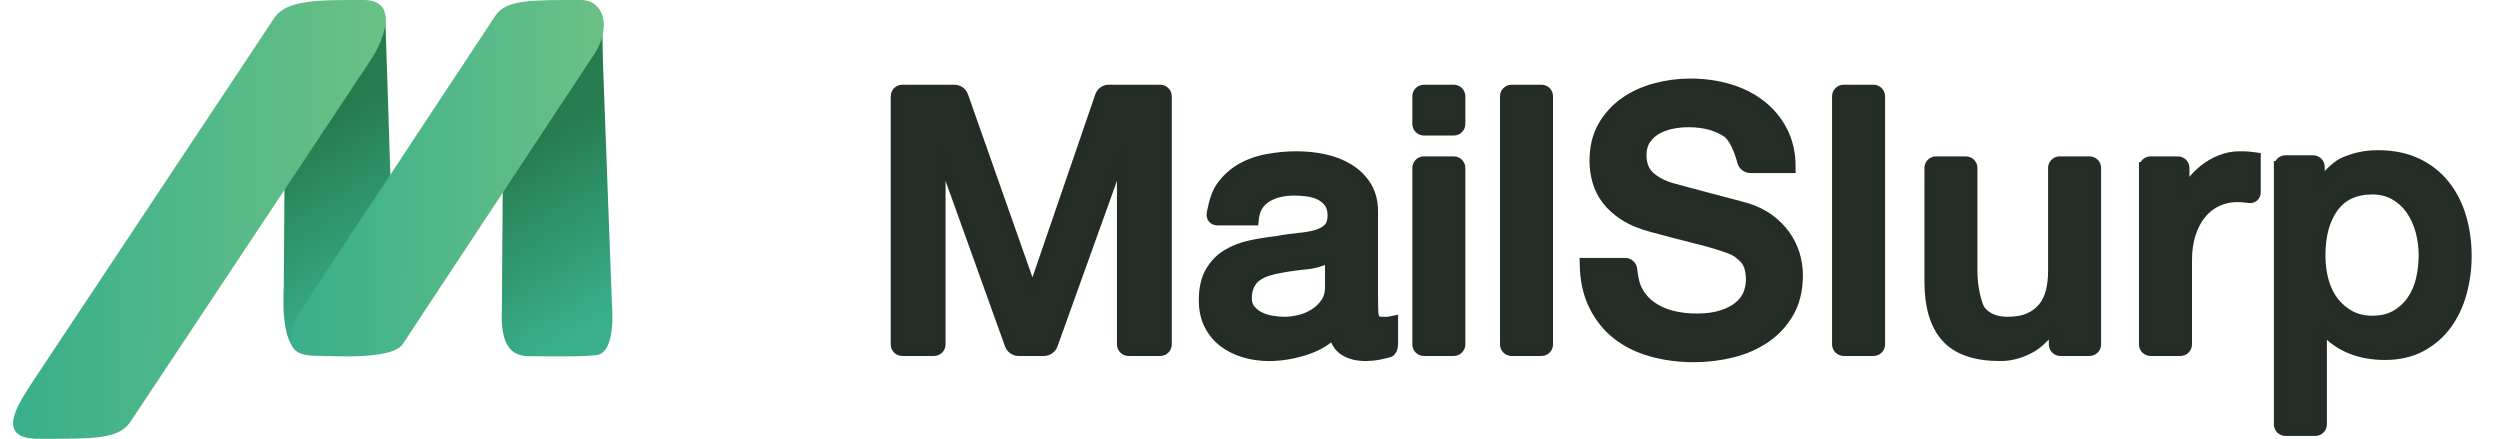
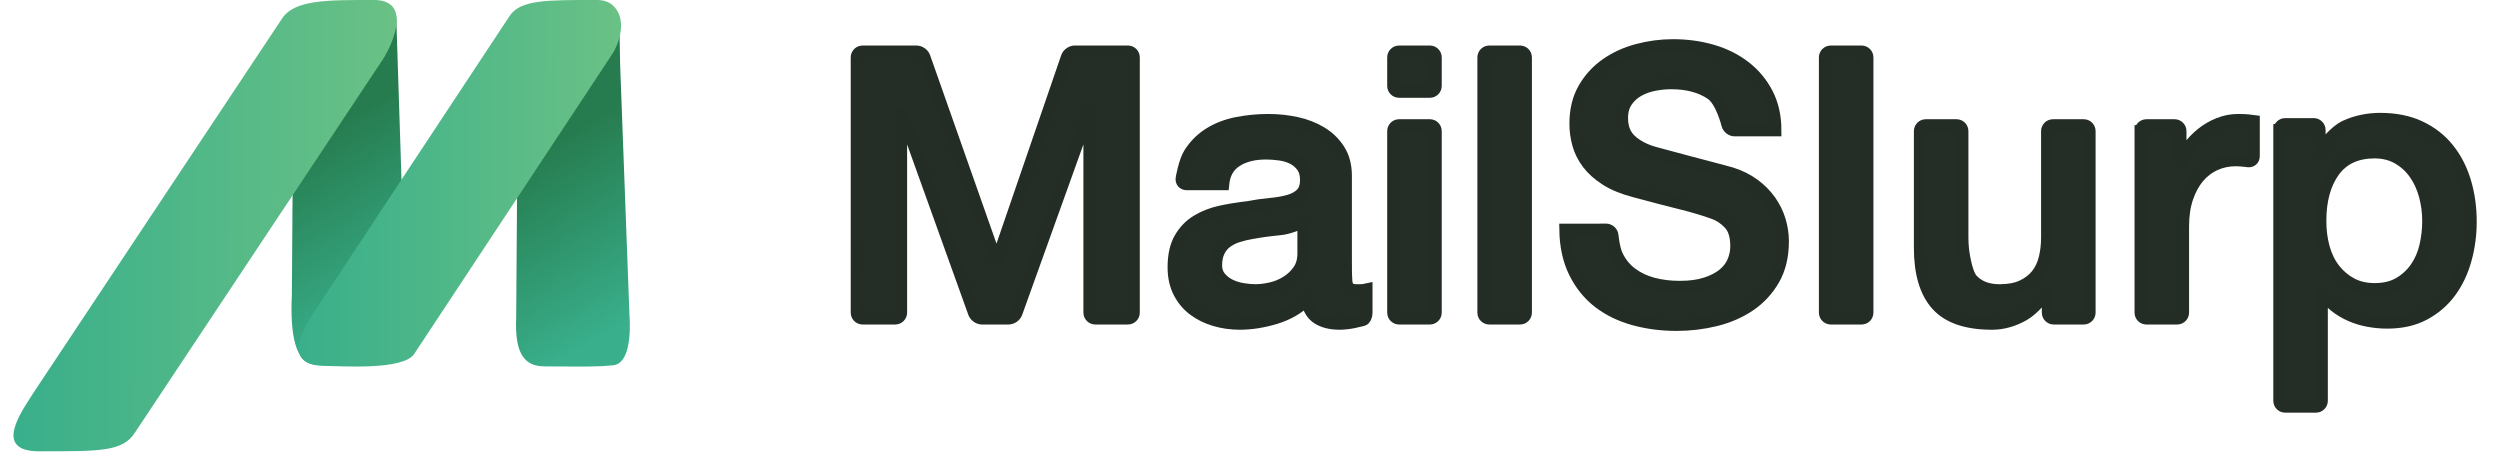
- <svg xmlns="http://www.w3.org/2000/svg" version="1.1" x="0px" y="0px" width="432.999px" height="76px" viewBox="0 0 432.999 76" enable-background="new 0 0 432.999 76" xml:space="preserve">
-   <g id="Layer_1">
-     <linearGradient id="SVGID_1_" gradientUnits="userSpaceOnUse" x1="107.757" y1="53.015" x2="91.67" y2="25.151" gradientTransform="matrix(1.0036 -0.0031 -0.0031 1.0066 0.1099 -0.2953)">
-       <stop offset="0" style="stop-color:#39AF8B" />
-       <stop offset="1" style="stop-color:#267C4F" />
-     </linearGradient>
-     <path fill="url(#SVGID_1_)" d="M103.252,61.516c-2.78,0.272-4.438,0.213-11.515,0.184c-3.205-0.011-5.109-1.809-4.812-8.222   l0.146-20.429c0,0,19.313-31.936,17.244-28.677l0.115,6.5l1.577,42.346C106.008,53.218,106.722,61.177,103.252,61.516z" />
-     <linearGradient id="SVGID_2_" gradientUnits="userSpaceOnUse" x1="69.54" y1="50.675" x2="53.548" y2="22.976" gradientTransform="matrix(1.0036 -0.0031 -0.0031 1.0066 0.1099 -0.2953)">
-       <stop offset="0" style="stop-color:#39AF8B" />
-       <stop offset="1" style="stop-color:#267C4F" />
-     </linearGradient>
-     <path fill="url(#SVGID_2_)" d="M65.596,58.864c-2.781,0.273-5.309,2.5-12.384,2.522c-3.541,0.011-4.361-5.215-4.064-11.628   l0.146-20.429c0,0,19.111-30.354,17.04-27.096l0.394,0.591l1.505,46.674C68.232,49.497,69.063,58.524,65.596,58.864z" />
-     <linearGradient id="SVGID_3_" gradientUnits="userSpaceOnUse" x1="50.201" y1="31.199" x2="104.115" y2="31.199" gradientTransform="matrix(1.0036 -0.0031 -0.0031 1.0066 0.1099 -0.2953)">
-       <stop offset="0" style="stop-color:#39AF8B" />
-       <stop offset="1" style="stop-color:#6AC185" />
-     </linearGradient>
-     <path fill="url(#SVGID_3_)" d="M69.766,59.577c-1.804,2.839-12.392,2.048-14.892,2.048c-7.754,0-3.67-6.424-1.865-9.264   L85.756,2.787l0.014-0.022C87.569-0.076,92.082,0,100.582,0c2.235,0,3.334,1.361,3.778,2.741c0.637,1.975-0.159,4.644-1.221,6.315   L69.766,59.577z" />
-     <linearGradient id="SVGID_4_" gradientUnits="userSpaceOnUse" x1="2.383" y1="38.153" x2="66.468" y2="38.153" gradientTransform="matrix(1.0036 -0.0031 -0.0031 1.0066 0.1099 -0.2953)">
-       <stop offset="0" style="stop-color:#39AF8B" />
-       <stop offset="1" style="stop-color:#6AC185" />
-     </linearGradient>
-     <path fill="url(#SVGID_4_)" d="M22.722,72.853C20.649,76.112,16.668,75.987,6.624,76c-7.959,0.012-2.961-6.744-0.891-10.003   L47.472,3.162C49.544-0.097,55.332,0,62.999,0c6.099,0,3.532,6.757,1.461,10.02L22.722,72.853z" />
-     <g>
-       <path fill="#242D26" d="M155.271,16.673c0-0.55,0.45-1,1-1h9.088c0.55,0,1.15,0.424,1.332,0.943l11.746,33.33    c0.184,0.519,0.361,0.943,0.396,0.943c0.034,0,0.209-0.426,0.387-0.946l11.447-33.325c0.178-0.52,0.774-0.946,1.324-0.946h8.962    c0.55,0,1,0.45,1,1v42.982c0,0.55-0.45,1-1,1h-5.497c-0.55,0-1-0.45-1-1V26.942c0-0.55-0.028-1-0.062-1    c-0.035,0-0.216,0.423-0.402,0.941l-11.797,32.831c-0.186,0.518-0.788,0.941-1.338,0.941h-4.489c-0.55,0-1.152-0.423-1.339-0.941    l-11.797-32.831c-0.186-0.518-0.366-0.941-0.4-0.941c-0.035,0-0.063,0.45-0.063,1v32.713c0,0.55-0.45,1-1,1h-5.497    c-0.55,0-1-0.45-1-1V16.673z" />
-       <path fill="none" stroke="#242D25" stroke-width="2" stroke-miterlimit="10" d="M155.271,16.673c0-0.55,0.45-1,1-1h9.088    c0.55,0,1.15,0.424,1.332,0.943l11.746,33.33c0.184,0.519,0.361,0.943,0.396,0.943c0.034,0,0.209-0.426,0.387-0.946l11.447-33.325    c0.178-0.52,0.774-0.946,1.324-0.946h8.962c0.55,0,1,0.45,1,1v42.982c0,0.55-0.45,1-1,1h-5.497c-0.55,0-1-0.45-1-1V26.942    c0-0.55-0.028-1-0.062-1c-0.035,0-0.216,0.423-0.402,0.941l-11.797,32.831c-0.186,0.518-0.788,0.941-1.338,0.941h-4.489    c-0.55,0-1.152-0.423-1.339-0.941l-11.797-32.831c-0.186-0.518-0.366-0.941-0.4-0.941c-0.035,0-0.063,0.45-0.063,1v32.713    c0,0.55-0.45,1-1,1h-5.497c-0.55,0-1-0.45-1-1V16.673z" />
-     </g>
-     <g>
-       <path fill="#242D26" d="M237.676,52.41c0,0.55,0.034,1.449,0.076,1.997c0,0,0.039,0.515,0.271,0.893    c0.23,0.378,0.683,0.567,1.354,0.567c0.21,0,0.462,0,0.756,0s0.631-0.041,1.009-0.126v3.977c0,0.55-0.26,1.08-0.578,1.178    c0,0,0,0-0.398,0.105c-0.4,0.104-0.81,0.199-1.229,0.283c-0.421,0.084-0.841,0.147-1.261,0.189    c-0.42,0.042-0.777,0.063-1.07,0.063c-1.471,0-2.688-0.294-3.654-0.882c-0.967-0.588-1.597-1.616-1.89-3.087    c-1.429,1.386-3.182,2.394-5.261,3.024s-4.085,0.945-6.017,0.945c-1.471,0-2.877-0.2-4.221-0.598    c-1.345-0.399-2.531-0.986-3.56-1.764c-1.03-0.777-1.849-1.764-2.457-2.961c-0.609-1.197-0.914-2.593-0.914-4.189    c0-2.016,0.367-3.654,1.103-4.914c0.734-1.26,1.701-2.247,2.898-2.961c1.197-0.714,2.541-1.229,4.032-1.543    c1.49-0.315,2.992-0.556,4.504-0.725c1.302-0.252,2.541-0.43,3.717-0.536c1.176-0.104,2.215-0.283,3.119-0.536    c0.902-0.252,1.616-0.64,2.142-1.166c0.524-0.524,0.788-1.312,0.788-2.362c0-0.923-0.221-1.679-0.662-2.268    c-0.44-0.587-0.987-1.04-1.638-1.354c-0.651-0.315-1.376-0.524-2.174-0.63c-0.798-0.104-1.554-0.158-2.268-0.158    c-2.017,0-3.676,0.42-4.978,1.26c-1.302,0.841-2.037,2.142-2.205,3.906h-6.182c-0.55,0-0.927-0.444-0.839-0.987    c0,0,0.469-2.856,1.351-4.242c0.883-1.386,2.006-2.498,3.371-3.339c1.364-0.84,2.907-1.427,4.63-1.764    c1.722-0.335,3.486-0.504,5.292-0.504c1.596,0,3.171,0.168,4.726,0.504c1.553,0.337,2.95,0.882,4.189,1.638    c1.238,0.756,2.236,1.732,2.992,2.93c0.756,1.197,1.134,2.657,1.134,4.378V52.41z M230.494,45.338c0-0.55-0.407-0.809-0.905-0.575    c0,0-1.531,0.719-3.127,0.866c-1.597,0.147-3.192,0.368-4.788,0.662c-0.756,0.126-1.491,0.305-2.205,0.535    c-0.714,0.231-1.344,0.546-1.89,0.945c-0.546,0.399-0.977,0.924-1.291,1.575c-0.315,0.652-0.473,1.439-0.473,2.363    c0,0.798,0.23,1.47,0.692,2.016c0.462,0.546,1.019,0.977,1.67,1.292c0.65,0.315,1.364,0.536,2.142,0.662s1.48,0.189,2.111,0.189    c0.797,0,1.658-0.104,2.583-0.315c0.923-0.209,1.795-0.567,2.614-1.071c0.818-0.504,1.501-1.144,2.047-1.922    c0.546-0.776,0.819-1.732,0.819-2.866V45.338z" />
-       <path fill="none" stroke="#242D25" stroke-width="2" stroke-miterlimit="10" d="M237.676,52.41c0,0.55,0.034,1.449,0.076,1.997    c0,0,0.039,0.515,0.271,0.893c0.23,0.378,0.683,0.567,1.354,0.567c0.21,0,0.462,0,0.756,0s0.631-0.041,1.009-0.126v3.977    c0,0.55-0.26,1.08-0.578,1.178c0,0,0,0-0.398,0.105c-0.4,0.104-0.81,0.199-1.229,0.283c-0.421,0.084-0.841,0.147-1.261,0.189    c-0.42,0.042-0.777,0.063-1.07,0.063c-1.471,0-2.688-0.294-3.654-0.882c-0.967-0.588-1.597-1.616-1.89-3.087    c-1.429,1.386-3.182,2.394-5.261,3.024s-4.085,0.945-6.017,0.945c-1.471,0-2.877-0.2-4.221-0.598    c-1.345-0.399-2.531-0.986-3.56-1.764c-1.03-0.777-1.849-1.764-2.457-2.961c-0.609-1.197-0.914-2.593-0.914-4.189    c0-2.016,0.367-3.654,1.103-4.914c0.734-1.26,1.701-2.247,2.898-2.961c1.197-0.714,2.541-1.229,4.032-1.543    c1.49-0.315,2.992-0.556,4.504-0.725c1.302-0.252,2.541-0.43,3.717-0.536c1.176-0.104,2.215-0.283,3.119-0.536    c0.902-0.252,1.616-0.64,2.142-1.166c0.524-0.524,0.788-1.312,0.788-2.362c0-0.923-0.221-1.679-0.662-2.268    c-0.44-0.587-0.987-1.04-1.638-1.354c-0.651-0.315-1.376-0.524-2.174-0.63c-0.798-0.104-1.554-0.158-2.268-0.158    c-2.017,0-3.676,0.42-4.978,1.26c-1.302,0.841-2.037,2.142-2.205,3.906h-6.182c-0.55,0-0.927-0.444-0.839-0.987    c0,0,0.469-2.856,1.351-4.242c0.883-1.386,2.006-2.498,3.371-3.339c1.364-0.84,2.907-1.427,4.63-1.764    c1.722-0.335,3.486-0.504,5.292-0.504c1.596,0,3.171,0.168,4.726,0.504c1.553,0.337,2.95,0.882,4.189,1.638    c1.238,0.756,2.236,1.732,2.992,2.93c0.756,1.197,1.134,2.657,1.134,4.378V52.41z M230.494,45.338c0-0.55-0.407-0.809-0.905-0.575    c0,0-1.531,0.719-3.127,0.866c-1.597,0.147-3.192,0.368-4.788,0.662c-0.756,0.126-1.491,0.305-2.205,0.535    c-0.714,0.231-1.344,0.546-1.89,0.945c-0.546,0.399-0.977,0.924-1.291,1.575c-0.315,0.652-0.473,1.439-0.473,2.363    c0,0.798,0.23,1.47,0.692,2.016c0.462,0.546,1.019,0.977,1.67,1.292c0.65,0.315,1.364,0.536,2.142,0.662s1.48,0.189,2.111,0.189    c0.797,0,1.658-0.104,2.583-0.315c0.923-0.209,1.795-0.567,2.614-1.071c0.818-0.504,1.501-1.144,2.047-1.922    c0.546-0.776,0.819-1.732,0.819-2.866V45.338z" />
-     </g>
-     <g>
-       <path fill="#242D26" d="M245.615,16.673c0-0.55,0.45-1,1-1h5.183c0.55,0,1,0.45,1,1v4.804c0,0.55-0.45,1-1,1h-5.183    c-0.55,0-1-0.45-1-1V16.673z M245.615,29.084c0-0.55,0.45-1,1-1h5.183c0.55,0,1,0.45,1,1v30.571c0,0.55-0.45,1-1,1h-5.183    c-0.55,0-1-0.45-1-1V29.084z" />
-       <path fill="none" stroke="#242D25" stroke-width="2" stroke-miterlimit="10" d="M245.615,16.673c0-0.55,0.45-1,1-1h5.183    c0.55,0,1,0.45,1,1v4.804c0,0.55-0.45,1-1,1h-5.183c-0.55,0-1-0.45-1-1V16.673z M245.615,29.084c0-0.55,0.45-1,1-1h5.183    c0.55,0,1,0.45,1,1v30.571c0,0.55-0.45,1-1,1h-5.183c-0.55,0-1-0.45-1-1V29.084z" />
-     </g>
-     <g>
-       <path fill="#242D26" d="M260.801,16.673c0-0.55,0.45-1,1-1h5.183c0.55,0,1,0.45,1,1v42.982c0,0.55-0.45,1-1,1h-5.183    c-0.55,0-1-0.45-1-1V16.673z" />
-       <path fill="none" stroke="#242D25" stroke-width="2" stroke-miterlimit="10" d="M260.801,16.673c0-0.55,0.45-1,1-1h5.183    c0.55,0,1,0.45,1,1v42.982c0,0.55-0.45,1-1,1h-5.183c-0.55,0-1-0.45-1-1V16.673z" />
-     </g>
-     <g>
-       <path fill="#242D26" d="M281.474,45.661c0.55,0,1.041,0.448,1.092,0.996c0,0,0.201,2.197,0.79,3.415    c0.588,1.219,1.406,2.216,2.457,2.993c1.05,0.777,2.257,1.344,3.622,1.701c1.365,0.357,2.846,0.536,4.442,0.536    c1.722,0,3.191-0.199,4.409-0.599c1.218-0.398,2.205-0.914,2.961-1.543c0.757-0.63,1.302-1.354,1.639-2.173    c0.336-0.819,0.504-1.648,0.504-2.489c0-1.722-0.389-2.992-1.166-3.812c-0.777-0.819-1.628-1.396-2.551-1.732    c-1.597-0.587-3.455-1.144-5.576-1.669c-2.121-0.524-4.735-1.207-7.843-2.047c-1.933-0.504-3.539-1.166-4.82-1.984    c-1.281-0.819-2.299-1.733-3.055-2.741c-0.757-1.008-1.292-2.079-1.606-3.213c-0.315-1.134-0.473-2.289-0.473-3.465    c0-2.268,0.473-4.23,1.417-5.89c0.945-1.659,2.194-3.034,3.749-4.126c1.553-1.092,3.317-1.9,5.292-2.426    c1.974-0.524,3.969-0.788,5.984-0.788c2.352,0,4.567,0.305,6.646,0.914c2.079,0.609,3.906,1.523,5.481,2.741    c1.575,1.219,2.824,2.72,3.748,4.504c0.924,1.786,1.387,3.854,1.387,6.206h-6.875c-0.55,0-1.105-0.438-1.235-0.972    c0,0-0.962-3.973-2.726-5.17c-1.765-1.197-4.012-1.795-6.741-1.795c-0.925,0-1.869,0.094-2.835,0.284    c-0.967,0.189-1.849,0.504-2.646,0.945s-1.46,1.04-1.984,1.795c-0.525,0.756-0.787,1.701-0.787,2.835    c0,1.597,0.493,2.846,1.48,3.749c0.986,0.904,2.277,1.586,3.874,2.047c0.168,0.042,0.829,0.221,1.984,0.536    s2.446,0.662,3.875,1.04c1.427,0.378,2.824,0.746,4.189,1.103c1.364,0.357,2.341,0.62,2.93,0.788    c1.47,0.462,2.75,1.092,3.843,1.89c1.092,0.798,2.005,1.712,2.74,2.741c0.734,1.03,1.281,2.132,1.639,3.308    c0.355,1.176,0.535,2.353,0.535,3.528c0,2.52-0.515,4.673-1.544,6.458c-1.029,1.786-2.384,3.245-4.063,4.378    c-1.68,1.134-3.591,1.964-5.732,2.489c-2.143,0.524-4.326,0.787-6.553,0.787c-2.562,0-4.977-0.315-7.244-0.945    c-2.269-0.63-4.243-1.596-5.923-2.898c-1.68-1.301-3.023-2.971-4.031-5.008c-1.008-2.037-1.534-4.442-1.575-7.214H281.474z" />
-       <path fill="none" stroke="#242D25" stroke-width="2" stroke-miterlimit="10" d="M281.474,45.661c0.55,0,1.041,0.448,1.092,0.996    c0,0,0.201,2.197,0.79,3.415c0.588,1.219,1.406,2.216,2.457,2.993c1.05,0.777,2.257,1.344,3.622,1.701    c1.365,0.357,2.846,0.536,4.442,0.536c1.722,0,3.191-0.199,4.409-0.599c1.218-0.398,2.205-0.914,2.961-1.543    c0.757-0.63,1.302-1.354,1.639-2.173c0.336-0.819,0.504-1.648,0.504-2.489c0-1.722-0.389-2.992-1.166-3.812    c-0.777-0.819-1.628-1.396-2.551-1.732c-1.597-0.587-3.455-1.144-5.576-1.669c-2.121-0.524-4.735-1.207-7.843-2.047    c-1.933-0.504-3.539-1.166-4.82-1.984c-1.281-0.819-2.299-1.733-3.055-2.741c-0.757-1.008-1.292-2.079-1.606-3.213    c-0.315-1.134-0.473-2.289-0.473-3.465c0-2.268,0.473-4.23,1.417-5.89c0.945-1.659,2.194-3.034,3.749-4.126    c1.553-1.092,3.317-1.9,5.292-2.426c1.974-0.524,3.969-0.788,5.984-0.788c2.352,0,4.567,0.305,6.646,0.914    c2.079,0.609,3.906,1.523,5.481,2.741c1.575,1.219,2.824,2.72,3.748,4.504c0.924,1.786,1.387,3.854,1.387,6.206h-6.875    c-0.55,0-1.105-0.438-1.235-0.972c0,0-0.962-3.973-2.726-5.17c-1.765-1.197-4.012-1.795-6.741-1.795    c-0.925,0-1.869,0.094-2.835,0.284c-0.967,0.189-1.849,0.504-2.646,0.945s-1.46,1.04-1.984,1.795    c-0.525,0.756-0.787,1.701-0.787,2.835c0,1.597,0.493,2.846,1.48,3.749c0.986,0.904,2.277,1.586,3.874,2.047    c0.168,0.042,0.829,0.221,1.984,0.536s2.446,0.662,3.875,1.04c1.427,0.378,2.824,0.746,4.189,1.103    c1.364,0.357,2.341,0.62,2.93,0.788c1.47,0.462,2.75,1.092,3.843,1.89c1.092,0.798,2.005,1.712,2.74,2.741    c0.734,1.03,1.281,2.132,1.639,3.308c0.355,1.176,0.535,2.353,0.535,3.528c0,2.52-0.515,4.673-1.544,6.458    c-1.029,1.786-2.384,3.245-4.063,4.378c-1.68,1.134-3.591,1.964-5.732,2.489c-2.143,0.524-4.326,0.787-6.553,0.787    c-2.562,0-4.977-0.315-7.244-0.945c-2.269-0.63-4.243-1.596-5.923-2.898c-1.68-1.301-3.023-2.971-4.031-5.008    c-1.008-2.037-1.534-4.442-1.575-7.214H281.474z" />
-     </g>
-     <g>
-       <path fill="#242D26" d="M318.313,16.673c0-0.55,0.45-1,1-1h5.183c0.55,0,1,0.45,1,1v42.982c0,0.55-0.45,1-1,1h-5.183    c-0.55,0-1-0.45-1-1V16.673z" />
-       <path fill="none" stroke="#242D25" stroke-width="2" stroke-miterlimit="10" d="M318.313,16.673c0-0.55,0.45-1,1-1h5.183    c0.55,0,1,0.45,1,1v42.982c0,0.55-0.45,1-1,1h-5.183c-0.55,0-1-0.45-1-1V16.673z" />
-     </g>
-     <g>
-       <path fill="#242D26" d="M362.91,59.655c0,0.55-0.45,1-1,1h-5.056c-0.55,0-1-0.45-1-1v-2.536c0-0.55-0.028-1-0.062-1    c-0.035,0-0.332,0.361-0.66,0.802c0,0-1.599,2.149-3.341,3.135c-1.743,0.986-3.519,1.48-5.323,1.48    c-4.284,0-7.382-1.06-9.293-3.181c-1.912-2.121-2.866-5.324-2.866-9.608V29.084c0-0.55,0.45-1,1-1h5.182c0.55,0,1,0.45,1,1v17.971    c0,0.55,0.05,1.447,0.111,1.994c0,0,0.435,3.879,1.526,5.055c1.092,1.176,2.625,1.764,4.6,1.764c1.512,0,2.771-0.23,3.779-0.693    c1.009-0.462,1.827-1.081,2.457-1.858c0.631-0.777,1.081-1.711,1.354-2.804c0.273-1.092,0.41-2.268,0.41-3.528v-17.9    c0-0.55,0.45-1,1-1h5.182c0.55,0,1,0.45,1,1V59.655z" />
-       <path fill="none" stroke="#242D25" stroke-width="2" stroke-miterlimit="10" d="M362.91,59.655c0,0.55-0.45,1-1,1h-5.056    c-0.55,0-1-0.45-1-1v-2.536c0-0.55-0.028-1-0.062-1c-0.035,0-0.332,0.361-0.66,0.802c0,0-1.599,2.149-3.341,3.135    c-1.743,0.986-3.519,1.48-5.323,1.48c-4.284,0-7.382-1.06-9.293-3.181c-1.912-2.121-2.866-5.324-2.866-9.608V29.084    c0-0.55,0.45-1,1-1h5.182c0.55,0,1,0.45,1,1v17.971c0,0.55,0.05,1.447,0.111,1.994c0,0,0.435,3.879,1.526,5.055    c1.092,1.176,2.625,1.764,4.6,1.764c1.512,0,2.771-0.23,3.779-0.693c1.009-0.462,1.827-1.081,2.457-1.858    c0.631-0.777,1.081-1.711,1.354-2.804c0.273-1.092,0.41-2.268,0.41-3.528v-17.9c0-0.55,0.45-1,1-1h5.182c0.55,0,1,0.45,1,1V59.655    z" />
-     </g>
-     <g>
-       <path fill="#242D26" d="M371.471,29.084c0-0.55,0.45-1,1-1h4.741c0.55,0,1,0.45,1,1v4.3c0,0.55,0.028,1,0.062,1    c0.035,0,0.215-0.424,0.398-0.942c0,0,0.284-0.8,0.894-1.641c0.607-0.84,1.343-1.606,2.204-2.299    c0.86-0.693,1.816-1.25,2.867-1.67c1.049-0.419,2.12-0.63,3.213-0.63c0.84,0,1.417,0.022,1.732,0.063    c0.314,0.042,0.64,0.085,0.977,0.126v5.93c0,0.55-0.445,0.931-0.988,0.847c0,0-0.03-0.005-0.556-0.068s-1.039-0.094-1.543-0.094    c-1.219,0-2.362,0.242-3.434,0.725c-1.071,0.483-2.006,1.197-2.804,2.142c-0.798,0.945-1.429,2.111-1.89,3.497    c-0.463,1.386-0.693,2.983-0.693,4.788v14.498c0,0.55-0.45,1-1,1h-5.182c-0.55,0-1-0.45-1-1V29.084z" />
-       <path fill="none" stroke="#242D25" stroke-width="2" stroke-miterlimit="10" d="M371.471,29.084c0-0.55,0.45-1,1-1h4.741    c0.55,0,1,0.45,1,1v4.3c0,0.55,0.028,1,0.062,1c0.035,0,0.215-0.424,0.398-0.942c0,0,0.284-0.8,0.894-1.641    c0.607-0.84,1.343-1.606,2.204-2.299c0.86-0.693,1.816-1.25,2.867-1.67c1.049-0.419,2.12-0.63,3.213-0.63    c0.84,0,1.417,0.022,1.732,0.063c0.314,0.042,0.64,0.085,0.977,0.126v5.93c0,0.55-0.445,0.931-0.988,0.847    c0,0-0.03-0.005-0.556-0.068s-1.039-0.094-1.543-0.094c-1.219,0-2.362,0.242-3.434,0.725c-1.071,0.483-2.006,1.197-2.804,2.142    c-0.798,0.945-1.429,2.111-1.89,3.497c-0.463,1.386-0.693,2.983-0.693,4.788v14.498c0,0.55-0.45,1-1,1h-5.182c-0.55,0-1-0.45-1-1    V29.084z" />
-     </g>
-     <g>
-       <path fill="#242D26" d="M394.836,28.896c0-0.55,0.45-1,1-1h4.805c0.55,0,1,0.45,1,1v2.41c0,0.55,0.028,1,0.063,1    c0.034,0,0.332-0.361,0.66-0.802c0,0,1.816-2.442,3.623-3.261c1.806-0.819,3.758-1.229,5.858-1.229    c2.562,0,4.798,0.452,6.71,1.354c1.911,0.904,3.496,2.142,4.757,3.717c1.26,1.575,2.205,3.413,2.835,5.512    c0.63,2.101,0.944,4.347,0.944,6.741c0,2.184-0.283,4.306-0.851,6.363c-0.566,2.059-1.428,3.875-2.583,5.45    c-1.155,1.575-2.614,2.835-4.378,3.78c-1.764,0.945-3.843,1.417-6.237,1.417c-1.05,0-2.101-0.094-3.149-0.283    c-1.051-0.189-2.059-0.494-3.024-0.914c-0.967-0.419-1.858-0.955-2.678-1.606c-0.818-0.651-1.502-1.417-2.047-2.3l0,0    c-0.069,0-0.126,0.45-0.126,1v16.256c0,0.55-0.45,1-1,1h-5.183c-0.55,0-1-0.45-1-1V28.896z M419.91,44.212    c0-1.47-0.189-2.898-0.567-4.284c-0.378-1.386-0.944-2.614-1.7-3.686c-0.757-1.071-1.701-1.931-2.835-2.583    c-1.135-0.65-2.437-0.977-3.906-0.977c-3.024,0-5.303,1.05-6.836,3.15c-1.533,2.101-2.299,4.893-2.299,8.379    c0,1.638,0.198,3.161,0.598,4.567c0.399,1.408,0.998,2.615,1.796,3.623s1.753,1.806,2.866,2.394    c1.112,0.588,2.404,0.882,3.875,0.882c1.638,0,3.023-0.335,4.158-1.008c1.134-0.671,2.067-1.543,2.803-2.615    c0.734-1.071,1.261-2.289,1.575-3.654C419.753,47.038,419.91,45.641,419.91,44.212z" />
-       <path fill="none" stroke="#242D25" stroke-width="2" stroke-miterlimit="10" d="M394.836,28.896c0-0.55,0.45-1,1-1h4.805    c0.55,0,1,0.45,1,1v2.41c0,0.55,0.028,1,0.063,1c0.034,0,0.332-0.361,0.66-0.802c0,0,1.816-2.442,3.623-3.261    c1.806-0.819,3.758-1.229,5.858-1.229c2.562,0,4.798,0.452,6.71,1.354c1.911,0.904,3.496,2.142,4.757,3.717    c1.26,1.575,2.205,3.413,2.835,5.512c0.63,2.101,0.944,4.347,0.944,6.741c0,2.184-0.283,4.306-0.851,6.363    c-0.566,2.059-1.428,3.875-2.583,5.45c-1.155,1.575-2.614,2.835-4.378,3.78c-1.764,0.945-3.843,1.417-6.237,1.417    c-1.05,0-2.101-0.094-3.149-0.283c-1.051-0.189-2.059-0.494-3.024-0.914c-0.967-0.419-1.858-0.955-2.678-1.606    c-0.818-0.651-1.502-1.417-2.047-2.3l0,0c-0.069,0-0.126,0.45-0.126,1v16.256c0,0.55-0.45,1-1,1h-5.183c-0.55,0-1-0.45-1-1V28.896    z M419.91,44.212c0-1.47-0.189-2.898-0.567-4.284c-0.378-1.386-0.944-2.614-1.7-3.686c-0.757-1.071-1.701-1.931-2.835-2.583    c-1.135-0.65-2.437-0.977-3.906-0.977c-3.024,0-5.303,1.05-6.836,3.15c-1.533,2.101-2.299,4.893-2.299,8.379    c0,1.638,0.198,3.161,0.598,4.567c0.399,1.408,0.998,2.615,1.796,3.623s1.753,1.806,2.866,2.394    c1.112,0.588,2.404,0.882,3.875,0.882c1.638,0,3.023-0.335,4.158-1.008c1.134-0.671,2.067-1.543,2.803-2.615    c0.734-1.071,1.261-2.289,1.575-3.654C419.753,47.038,419.91,45.641,419.91,44.212z" />
-     </g>
+ <svg xmlns="http://www.w3.org/2000/svg" version="1.1" id="Layer_1" x="0px" y="0px" width="421px" height="76px" viewBox="0 0 421 76" enable-background="new 0 0 421 76" xml:space="preserve">
+   <linearGradient id="SVGID_1_" gradientUnits="userSpaceOnUse" x1="107.826" y1="23.777" x2="91.739" y2="51.641" gradientTransform="matrix(1.0036 -0.0031 0.0031 -1.0066 -0.1958 77.0018)">
+     <stop offset="0" style="stop-color:#39AF8B" />
+     <stop offset="1" style="stop-color:#267C4F" />
+   </linearGradient>
+   <path fill="url(#SVGID_1_)" d="M103.252,61.516c-2.78,0.272-4.438,0.213-11.515,0.185c-3.205-0.011-5.109-1.81-4.812-8.222  l0.146-20.43c0,0,19.313-31.936,17.244-28.677l0.115,6.5l1.577,42.346C106.008,53.218,106.722,61.177,103.252,61.516z" />
+   <linearGradient id="SVGID_2_" gradientUnits="userSpaceOnUse" x1="69.611" y1="26.116" x2="53.619" y2="53.815" gradientTransform="matrix(1.0036 -0.0031 0.0031 -1.0066 -0.1958 77.0018)">
+     <stop offset="0" style="stop-color:#39AF8B" />
+     <stop offset="1" style="stop-color:#267C4F" />
+   </linearGradient>
+   <path fill="url(#SVGID_2_)" d="M65.596,58.864c-2.781,0.272-5.309,2.5-12.384,2.521c-3.541,0.011-4.361-5.215-4.064-11.628  l0.146-20.429c0,0,19.111-30.354,17.04-27.096l0.394,0.591l1.505,46.674C68.232,49.497,69.063,58.523,65.596,58.864z" />
+   <linearGradient id="SVGID_3_" gradientUnits="userSpaceOnUse" x1="50.27" y1="45.593" x2="104.186" y2="45.593" gradientTransform="matrix(1.0036 -0.0031 0.0031 -1.0066 -0.1958 77.0018)">
+     <stop offset="0" style="stop-color:#39AF8B" />
+     <stop offset="1" style="stop-color:#6AC185" />
+   </linearGradient>
+   <path fill="url(#SVGID_3_)" d="M69.766,59.577c-1.804,2.839-12.392,2.048-14.892,2.048c-7.754,0-3.67-6.424-1.865-9.264  L85.756,2.787l0.014-0.022C87.569-0.076,92.082,0,100.582,0c2.235,0,3.334,1.361,3.778,2.741c0.637,1.975-0.159,4.644-1.221,6.315  L69.766,59.577z" />
+   <linearGradient id="SVGID_4_" gradientUnits="userSpaceOnUse" x1="2.45" y1="38.64" x2="66.538" y2="38.64" gradientTransform="matrix(1.0036 -0.0031 0.0031 -1.0066 -0.1958 77.0018)">
+     <stop offset="0" style="stop-color:#39AF8B" />
+     <stop offset="1" style="stop-color:#6AC185" />
+   </linearGradient>
+   <path fill="url(#SVGID_4_)" d="M22.722,72.854C20.649,76.111,16.668,75.986,6.624,76c-7.959,0.012-2.961-6.744-0.891-10.003  L47.472,3.162C49.544-0.097,55.332,0,62.999,0c6.099,0,3.532,6.757,1.461,10.02L22.722,72.854z" />
+   <g>
+     <path fill="#242D26" d="M144.26,9.666c0-0.55,0.45-1,1-1h9.088c0.55,0,1.15,0.424,1.332,0.943l11.746,33.329   c0.184,0.52,0.361,0.943,0.396,0.943c0.034,0,0.209-0.426,0.387-0.945l11.447-33.325c0.178-0.52,0.774-0.946,1.324-0.946h8.962   c0.55,0,1,0.45,1,1v42.982c0,0.55-0.45,1-1,1h-5.497c-0.55,0-1-0.45-1-1V19.935c0-0.55-0.028-1-0.062-1   c-0.035,0-0.216,0.423-0.402,0.941l-11.797,32.831c-0.186,0.519-0.788,0.941-1.338,0.941h-4.489c-0.55,0-1.152-0.423-1.339-0.941   l-11.797-32.831c-0.186-0.518-0.366-0.941-0.4-0.941c-0.035,0-0.063,0.45-0.063,1v32.713c0,0.55-0.45,1-1,1h-5.497   c-0.55,0-1-0.45-1-1L144.26,9.666L144.26,9.666z" />
+     <path fill="none" stroke="#242D25" stroke-width="2" stroke-miterlimit="10" d="M144.26,9.666c0-0.55,0.45-1,1-1h9.088   c0.55,0,1.15,0.424,1.332,0.943l11.746,33.329c0.184,0.52,0.361,0.943,0.396,0.943c0.034,0,0.209-0.426,0.387-0.945l11.447-33.325   c0.178-0.52,0.774-0.946,1.324-0.946h8.962c0.55,0,1,0.45,1,1v42.982c0,0.55-0.45,1-1,1h-5.497c-0.55,0-1-0.45-1-1V19.935   c0-0.55-0.028-1-0.062-1c-0.035,0-0.216,0.423-0.402,0.941l-11.797,32.831c-0.186,0.519-0.788,0.941-1.338,0.941h-4.489   c-0.55,0-1.152-0.423-1.339-0.941l-11.797-32.831c-0.186-0.518-0.366-0.941-0.4-0.941c-0.035,0-0.063,0.45-0.063,1v32.713   c0,0.55-0.45,1-1,1h-5.497c-0.55,0-1-0.45-1-1L144.26,9.666L144.26,9.666z" />
  </g>
-   <g id="Layer_2">
- </g>
+   <g>
+     <path fill="#242D26" d="M226.665,45.403c0,0.55,0.035,1.449,0.076,1.997c0,0,0.039,0.515,0.271,0.893   c0.23,0.378,0.684,0.567,1.354,0.567c0.211,0,0.463,0,0.756,0c0.295,0,0.632-0.041,1.01-0.126v3.977c0,0.55-0.26,1.08-0.578,1.179   c0,0,0,0-0.398,0.104c-0.399,0.104-0.81,0.199-1.229,0.283c-0.421,0.084-0.841,0.147-1.262,0.188   c-0.42,0.043-0.776,0.063-1.069,0.063c-1.472,0-2.688-0.294-3.653-0.882c-0.968-0.588-1.598-1.616-1.891-3.088   c-1.43,1.387-3.182,2.395-5.262,3.024c-2.078,0.63-4.084,0.945-6.016,0.945c-1.472,0-2.877-0.2-4.222-0.599   c-1.345-0.398-2.531-0.985-3.56-1.764c-1.03-0.777-1.849-1.764-2.457-2.961c-0.609-1.197-0.914-2.593-0.914-4.189   c0-2.016,0.367-3.653,1.103-4.914c0.734-1.26,1.701-2.246,2.898-2.961c1.197-0.713,2.541-1.229,4.032-1.543   c1.49-0.314,2.993-0.556,4.504-0.725c1.302-0.252,2.541-0.43,3.717-0.535c1.176-0.104,2.215-0.283,3.119-0.537   c0.901-0.252,1.615-0.64,2.142-1.166c0.524-0.523,0.788-1.312,0.788-2.361c0-0.923-0.221-1.679-0.662-2.268   c-0.439-0.587-0.986-1.04-1.639-1.354c-0.65-0.315-1.375-0.524-2.174-0.63c-0.797-0.104-1.554-0.158-2.268-0.158   c-2.018,0-3.676,0.42-4.979,1.26c-1.301,0.841-2.037,2.142-2.205,3.906h-6.181c-0.55,0-0.927-0.444-0.839-0.987   c0,0,0.469-2.856,1.351-4.242c0.883-1.386,2.006-2.498,3.371-3.339c1.364-0.84,2.908-1.427,4.63-1.764   c1.722-0.335,3.486-0.504,5.291-0.504c1.597,0,3.172,0.168,4.727,0.504c1.553,0.337,2.95,0.882,4.189,1.638   c1.238,0.756,2.236,1.732,2.992,2.93c0.756,1.197,1.133,2.657,1.133,4.378v15.759H226.665z M219.483,38.331   c0-0.55-0.406-0.809-0.904-0.574c0,0-1.531,0.719-3.127,0.865c-1.598,0.146-3.192,0.368-4.789,0.662   c-0.756,0.126-1.49,0.305-2.204,0.535s-1.345,0.546-1.89,0.945c-0.547,0.398-0.978,0.924-1.292,1.574   c-0.315,0.652-0.473,1.439-0.473,2.363c0,0.798,0.23,1.471,0.692,2.016c0.462,0.547,1.019,0.978,1.67,1.293   c0.65,0.314,1.363,0.535,2.142,0.662c0.778,0.125,1.479,0.188,2.111,0.188c0.797,0,1.657-0.104,2.583-0.315   c0.923-0.209,1.795-0.566,2.613-1.07s1.502-1.145,2.047-1.922c0.547-0.776,0.82-1.732,0.82-2.867V38.331L219.483,38.331z" />
+     <path fill="none" stroke="#242D25" stroke-width="2" stroke-miterlimit="10" d="M226.665,45.403c0,0.55,0.035,1.449,0.076,1.997   c0,0,0.039,0.515,0.271,0.893c0.23,0.378,0.684,0.567,1.354,0.567c0.211,0,0.463,0,0.756,0c0.295,0,0.632-0.041,1.01-0.126v3.977   c0,0.55-0.26,1.08-0.578,1.179c0,0,0,0-0.398,0.104c-0.399,0.104-0.81,0.199-1.229,0.283c-0.421,0.084-0.841,0.147-1.262,0.188   c-0.42,0.043-0.776,0.063-1.069,0.063c-1.472,0-2.688-0.294-3.653-0.882c-0.968-0.588-1.598-1.616-1.891-3.088   c-1.43,1.387-3.182,2.395-5.262,3.024c-2.078,0.63-4.084,0.945-6.016,0.945c-1.472,0-2.877-0.2-4.222-0.599   c-1.345-0.398-2.531-0.985-3.56-1.764c-1.03-0.777-1.849-1.764-2.457-2.961c-0.609-1.197-0.914-2.593-0.914-4.189   c0-2.016,0.367-3.653,1.103-4.914c0.734-1.26,1.701-2.246,2.898-2.961c1.197-0.713,2.541-1.229,4.032-1.543   c1.49-0.314,2.993-0.556,4.504-0.725c1.302-0.252,2.541-0.43,3.717-0.535c1.176-0.104,2.215-0.283,3.119-0.537   c0.901-0.252,1.615-0.64,2.142-1.166c0.524-0.523,0.788-1.312,0.788-2.361c0-0.923-0.221-1.679-0.662-2.268   c-0.439-0.587-0.986-1.04-1.639-1.354c-0.65-0.315-1.375-0.524-2.174-0.63c-0.797-0.104-1.554-0.158-2.268-0.158   c-2.018,0-3.676,0.42-4.979,1.26c-1.301,0.841-2.037,2.142-2.205,3.906h-6.181c-0.55,0-0.927-0.444-0.839-0.987   c0,0,0.469-2.856,1.351-4.242c0.883-1.386,2.006-2.498,3.371-3.339c1.364-0.84,2.908-1.427,4.63-1.764   c1.722-0.335,3.486-0.504,5.291-0.504c1.597,0,3.172,0.168,4.727,0.504c1.553,0.337,2.95,0.882,4.189,1.638   c1.238,0.756,2.236,1.732,2.992,2.93c0.756,1.197,1.133,2.657,1.133,4.378v15.759H226.665z M219.483,38.331   c0-0.55-0.406-0.809-0.904-0.574c0,0-1.531,0.719-3.127,0.865c-1.598,0.146-3.192,0.368-4.789,0.662   c-0.756,0.126-1.49,0.305-2.204,0.535s-1.345,0.546-1.89,0.945c-0.547,0.398-0.978,0.924-1.292,1.574   c-0.315,0.652-0.473,1.439-0.473,2.363c0,0.798,0.23,1.471,0.692,2.016c0.462,0.547,1.019,0.978,1.67,1.293   c0.65,0.314,1.363,0.535,2.142,0.662c0.778,0.125,1.479,0.188,2.111,0.188c0.797,0,1.657-0.104,2.583-0.315   c0.923-0.209,1.795-0.566,2.613-1.07s1.502-1.145,2.047-1.922c0.547-0.776,0.82-1.732,0.82-2.867V38.331L219.483,38.331z" />
+   </g>
+   <g>
+     <path fill="#242D26" d="M234.604,9.666c0-0.55,0.45-1,1-1h5.184c0.55,0,1,0.45,1,1v4.804c0,0.55-0.45,1-1,1h-5.184   c-0.55,0-1-0.45-1-1V9.666z M234.604,22.077c0-0.55,0.45-1,1-1h5.184c0.55,0,1,0.45,1,1v30.571c0,0.55-0.45,1-1,1h-5.184   c-0.55,0-1-0.45-1-1V22.077z" />
+     <path fill="none" stroke="#242D25" stroke-width="2" stroke-miterlimit="10" d="M234.604,9.666c0-0.55,0.45-1,1-1h5.184   c0.55,0,1,0.45,1,1v4.804c0,0.55-0.45,1-1,1h-5.184c-0.55,0-1-0.45-1-1V9.666z M234.604,22.077c0-0.55,0.45-1,1-1h5.184   c0.55,0,1,0.45,1,1v30.571c0,0.55-0.45,1-1,1h-5.184c-0.55,0-1-0.45-1-1V22.077z" />
+   </g>
+   <g>
+     <path fill="#242D26" d="M249.79,9.666c0-0.55,0.451-1,1-1h5.184c0.551,0,1,0.45,1,1v42.982c0,0.55-0.449,1-1,1h-5.184   c-0.549,0-1-0.45-1-1V9.666z" />
+     <path fill="none" stroke="#242D25" stroke-width="2" stroke-miterlimit="10" d="M249.79,9.666c0-0.55,0.451-1,1-1h5.184   c0.551,0,1,0.45,1,1v42.982c0,0.55-0.449,1-1,1h-5.184c-0.549,0-1-0.45-1-1V9.666z" />
+   </g>
+   <g>
+     <path fill="#242D26" d="M270.463,38.654c0.55,0,1.041,0.448,1.092,0.996c0,0,0.201,2.196,0.79,3.415   c0.588,1.219,1.406,2.216,2.457,2.992c1.05,0.777,2.257,1.345,3.622,1.701c1.365,0.357,2.846,0.536,4.441,0.536   c1.723,0,3.191-0.198,4.41-0.599c1.217-0.398,2.205-0.914,2.961-1.543c0.756-0.63,1.301-1.354,1.639-2.174   c0.336-0.818,0.504-1.647,0.504-2.488c0-1.723-0.389-2.992-1.166-3.812c-0.777-0.818-1.628-1.396-2.551-1.731   c-1.598-0.587-3.455-1.144-5.576-1.669c-2.121-0.524-4.734-1.207-7.844-2.047c-1.932-0.504-3.539-1.166-4.819-1.984   c-1.281-0.819-2.299-1.733-3.056-2.741c-0.756-1.008-1.291-2.079-1.605-3.213c-0.314-1.134-0.473-2.289-0.473-3.465   c0-2.268,0.473-4.23,1.417-5.89c0.944-1.659,2.194-3.034,3.749-4.126c1.553-1.092,3.316-1.9,5.291-2.426   c1.975-0.524,3.97-0.788,5.984-0.788c2.353,0,4.567,0.305,6.646,0.914s3.906,1.523,5.48,2.741c1.575,1.219,2.824,2.72,3.748,4.504   c0.924,1.786,1.387,3.854,1.387,6.206h-6.875c-0.549,0-1.104-0.438-1.234-0.972c0,0-0.962-3.973-2.727-5.17   c-1.765-1.197-4.012-1.795-6.74-1.795c-0.926,0-1.869,0.094-2.836,0.284c-0.967,0.189-1.848,0.504-2.645,0.945   c-0.798,0.441-1.461,1.04-1.984,1.795c-0.525,0.756-0.787,1.701-0.787,2.835c0,1.597,0.492,2.846,1.48,3.749   c0.985,0.904,2.276,1.586,3.873,2.047c0.168,0.042,0.829,0.221,1.984,0.536c1.154,0.315,2.445,0.662,3.875,1.04   c1.427,0.378,2.824,0.746,4.189,1.103c1.363,0.357,2.34,0.62,2.93,0.788c1.47,0.462,2.75,1.092,3.843,1.89   c1.092,0.798,2.005,1.712,2.739,2.741c0.734,1.03,1.281,2.132,1.64,3.308c0.354,1.176,0.535,2.354,0.535,3.528   c0,2.521-0.515,4.673-1.544,6.458c-1.029,1.786-2.385,3.245-4.062,4.378c-1.681,1.134-3.592,1.964-5.732,2.489   c-2.143,0.523-4.326,0.787-6.553,0.787c-2.562,0-4.978-0.315-7.244-0.945c-2.27-0.63-4.243-1.596-5.924-2.898   c-1.68-1.301-3.022-2.971-4.031-5.008c-1.008-2.037-1.533-4.441-1.574-7.214h6.875V38.654z" />
+     <path fill="none" stroke="#242D25" stroke-width="2" stroke-miterlimit="10" d="M270.463,38.654c0.55,0,1.041,0.448,1.092,0.996   c0,0,0.201,2.196,0.79,3.415c0.588,1.219,1.406,2.216,2.457,2.992c1.05,0.777,2.257,1.345,3.622,1.701   c1.365,0.357,2.846,0.536,4.441,0.536c1.723,0,3.191-0.198,4.41-0.599c1.217-0.398,2.205-0.914,2.961-1.543   c0.756-0.63,1.301-1.354,1.639-2.174c0.336-0.818,0.504-1.647,0.504-2.488c0-1.723-0.389-2.992-1.166-3.812   c-0.777-0.818-1.628-1.396-2.551-1.731c-1.598-0.587-3.455-1.144-5.576-1.669c-2.121-0.524-4.734-1.207-7.844-2.047   c-1.932-0.504-3.539-1.166-4.819-1.984c-1.281-0.819-2.299-1.733-3.056-2.741c-0.756-1.008-1.291-2.079-1.605-3.213   c-0.314-1.134-0.473-2.289-0.473-3.465c0-2.268,0.473-4.23,1.417-5.89c0.944-1.659,2.194-3.034,3.749-4.126   c1.553-1.092,3.316-1.9,5.291-2.426c1.975-0.524,3.97-0.788,5.984-0.788c2.353,0,4.567,0.305,6.646,0.914s3.906,1.523,5.48,2.741   c1.575,1.219,2.824,2.72,3.748,4.504c0.924,1.786,1.387,3.854,1.387,6.206h-6.875c-0.549,0-1.104-0.438-1.234-0.972   c0,0-0.962-3.973-2.727-5.17c-1.765-1.197-4.012-1.795-6.74-1.795c-0.926,0-1.869,0.094-2.836,0.284   c-0.967,0.189-1.848,0.504-2.645,0.945c-0.798,0.441-1.461,1.04-1.984,1.795c-0.525,0.756-0.787,1.701-0.787,2.835   c0,1.597,0.492,2.846,1.48,3.749c0.985,0.904,2.276,1.586,3.873,2.047c0.168,0.042,0.829,0.221,1.984,0.536   c1.154,0.315,2.445,0.662,3.875,1.04c1.427,0.378,2.824,0.746,4.189,1.103c1.363,0.357,2.34,0.62,2.93,0.788   c1.47,0.462,2.75,1.092,3.843,1.89c1.092,0.798,2.005,1.712,2.739,2.741c0.734,1.03,1.281,2.132,1.64,3.308   c0.354,1.176,0.535,2.354,0.535,3.528c0,2.521-0.515,4.673-1.544,6.458c-1.029,1.786-2.385,3.245-4.062,4.378   c-1.681,1.134-3.592,1.964-5.732,2.489c-2.143,0.523-4.326,0.787-6.553,0.787c-2.562,0-4.978-0.315-7.244-0.945   c-2.27-0.63-4.243-1.596-5.924-2.898c-1.68-1.301-3.022-2.971-4.031-5.008c-1.008-2.037-1.533-4.441-1.574-7.214h6.875V38.654z" />
+   </g>
+   <g>
+     <path fill="#242D26" d="M307.302,9.666c0-0.55,0.45-1,1-1h5.183c0.551,0,1,0.45,1,1v42.982c0,0.55-0.449,1-1,1h-5.183   c-0.55,0-1-0.45-1-1V9.666z" />
+     <path fill="none" stroke="#242D25" stroke-width="2" stroke-miterlimit="10" d="M307.302,9.666c0-0.55,0.45-1,1-1h5.183   c0.551,0,1,0.45,1,1v42.982c0,0.55-0.449,1-1,1h-5.183c-0.55,0-1-0.45-1-1V9.666z" />
+   </g>
+   <g>
+     <path fill="#242D26" d="M351.899,52.648c0,0.55-0.449,1-1,1h-5.056c-0.55,0-1-0.45-1-1v-2.536c0-0.551-0.028-1-0.062-1   c-0.035,0-0.332,0.361-0.66,0.802c0,0-1.6,2.149-3.342,3.136c-1.742,0.985-3.519,1.479-5.322,1.479   c-4.284,0-7.383-1.06-9.293-3.181c-1.912-2.121-2.866-5.324-2.866-9.608V22.077c0-0.55,0.45-1,1-1h5.183c0.549,0,1,0.45,1,1v17.971   c0,0.551,0.049,1.447,0.11,1.994c0,0,0.435,3.879,1.526,5.055c1.092,1.177,2.625,1.765,4.6,1.765c1.512,0,2.771-0.229,3.779-0.693   c1.009-0.462,1.826-1.081,2.457-1.858c0.631-0.776,1.08-1.711,1.354-2.803c0.273-1.093,0.41-2.269,0.41-3.529V22.078   c0-0.55,0.45-1,1-1h5.182c0.551,0,1,0.45,1,1V52.648z" />
+     <path fill="none" stroke="#242D25" stroke-width="2" stroke-miterlimit="10" d="M351.899,52.648c0,0.55-0.449,1-1,1h-5.056   c-0.55,0-1-0.45-1-1v-2.536c0-0.551-0.028-1-0.062-1c-0.035,0-0.332,0.361-0.66,0.802c0,0-1.6,2.149-3.342,3.136   c-1.742,0.985-3.519,1.479-5.322,1.479c-4.284,0-7.383-1.06-9.293-3.181c-1.912-2.121-2.866-5.324-2.866-9.608V22.077   c0-0.55,0.45-1,1-1h5.183c0.549,0,1,0.45,1,1v17.971c0,0.551,0.049,1.447,0.11,1.994c0,0,0.435,3.879,1.526,5.055   c1.092,1.177,2.625,1.765,4.6,1.765c1.512,0,2.771-0.229,3.779-0.693c1.009-0.462,1.826-1.081,2.457-1.858   c0.631-0.776,1.08-1.711,1.354-2.803c0.273-1.093,0.41-2.269,0.41-3.529V22.078c0-0.55,0.45-1,1-1h5.182c0.551,0,1,0.45,1,1V52.648   z" />
+   </g>
+   <g>
+     <path fill="#242D26" d="M360.46,22.077c0-0.55,0.45-1,1-1h4.741c0.55,0,1,0.45,1,1v4.3c0,0.55,0.027,1,0.062,1   c0.035,0,0.216-0.424,0.397-0.942c0,0,0.285-0.8,0.895-1.641c0.607-0.84,1.344-1.606,2.204-2.299s1.815-1.25,2.867-1.67   c1.049-0.419,2.12-0.63,3.213-0.63c0.84,0,1.417,0.022,1.731,0.063c0.314,0.042,0.641,0.085,0.978,0.126v5.93   c0,0.55-0.444,0.931-0.987,0.847c0,0-0.031-0.005-0.557-0.068s-1.039-0.094-1.543-0.094c-1.219,0-2.362,0.242-3.434,0.725   c-1.072,0.483-2.006,1.197-2.805,2.142c-0.798,0.945-1.429,2.111-1.89,3.497c-0.464,1.386-0.693,2.983-0.693,4.788v14.498   c0,0.55-0.45,1-1,1h-5.182c-0.55,0-1-0.45-1-1V22.077H360.46z" />
+     <path fill="none" stroke="#242D25" stroke-width="2" stroke-miterlimit="10" d="M360.46,22.077c0-0.55,0.45-1,1-1h4.741   c0.55,0,1,0.45,1,1v4.3c0,0.55,0.027,1,0.062,1c0.035,0,0.216-0.424,0.397-0.942c0,0,0.285-0.8,0.895-1.641   c0.607-0.84,1.344-1.606,2.204-2.299s1.815-1.25,2.867-1.67c1.049-0.419,2.12-0.63,3.213-0.63c0.84,0,1.417,0.022,1.731,0.063   c0.314,0.042,0.641,0.085,0.978,0.126v5.93c0,0.55-0.444,0.931-0.987,0.847c0,0-0.031-0.005-0.557-0.068s-1.039-0.094-1.543-0.094   c-1.219,0-2.362,0.242-3.434,0.725c-1.072,0.483-2.006,1.197-2.805,2.142c-0.798,0.945-1.429,2.111-1.89,3.497   c-0.464,1.386-0.693,2.983-0.693,4.788v14.498c0,0.55-0.45,1-1,1h-5.182c-0.55,0-1-0.45-1-1V22.077H360.46z" />
+   </g>
+   <g>
+     <path fill="#242D26" d="M383.825,21.889c0-0.55,0.451-1,1-1h4.806c0.55,0,1,0.45,1,1v2.41c0,0.55,0.028,1,0.063,1   c0.033,0,0.332-0.361,0.659-0.802c0,0,1.816-2.442,3.623-3.261c1.806-0.819,3.759-1.229,5.858-1.229   c2.562,0,4.798,0.452,6.71,1.354c1.911,0.904,3.495,2.142,4.757,3.717c1.26,1.575,2.205,3.413,2.834,5.512   c0.631,2.101,0.945,4.346,0.945,6.741c0,2.184-0.283,4.307-0.852,6.363c-0.566,2.059-1.428,3.875-2.582,5.449   c-1.156,1.576-2.615,2.836-4.379,3.781c-1.764,0.944-3.843,1.416-6.236,1.416c-1.051,0-2.102-0.094-3.149-0.283   c-1.052-0.188-2.06-0.494-3.024-0.914c-0.967-0.418-1.857-0.955-2.678-1.605c-0.818-0.65-1.502-1.417-2.047-2.3l0,0   c-0.068,0-0.126,0.45-0.126,1v17.257c0,0.55-0.45,1-1,1h-5.183c-0.551,0-1-0.45-1-1V21.889L383.825,21.889z M408.899,37.205   c0-1.47-0.188-2.897-0.566-4.284c-0.379-1.386-0.944-2.614-1.7-3.686c-0.757-1.071-1.701-1.931-2.835-2.583   c-1.135-0.65-2.438-0.977-3.906-0.977c-3.023,0-5.303,1.05-6.836,3.15c-1.533,2.101-2.299,4.893-2.299,8.379   c0,1.639,0.197,3.161,0.598,4.566c0.399,1.408,0.998,2.615,1.797,3.623c0.797,1.009,1.752,1.807,2.865,2.395   c1.112,0.588,2.404,0.882,3.875,0.882c1.639,0,3.023-0.335,4.158-1.008c1.134-0.671,2.066-1.543,2.803-2.614   c0.734-1.072,1.262-2.289,1.575-3.654C408.743,40.031,408.899,38.634,408.899,37.205z" />
+     <path fill="none" stroke="#242D25" stroke-width="2" stroke-miterlimit="10" d="M383.825,21.889c0-0.55,0.451-1,1-1h4.806   c0.55,0,1,0.45,1,1v2.41c0,0.55,0.028,1,0.063,1c0.033,0,0.332-0.361,0.659-0.802c0,0,1.816-2.442,3.623-3.261   c1.806-0.819,3.759-1.229,5.858-1.229c2.562,0,4.798,0.452,6.71,1.354c1.911,0.904,3.495,2.142,4.757,3.717   c1.26,1.575,2.205,3.413,2.834,5.512c0.631,2.101,0.945,4.346,0.945,6.741c0,2.184-0.283,4.307-0.852,6.363   c-0.566,2.059-1.428,3.875-2.582,5.449c-1.156,1.576-2.615,2.836-4.379,3.781c-1.764,0.944-3.843,1.416-6.236,1.416   c-1.051,0-2.102-0.094-3.149-0.283c-1.052-0.188-2.06-0.494-3.024-0.914c-0.967-0.418-1.857-0.955-2.678-1.605   c-0.818-0.65-1.502-1.417-2.047-2.3l0,0c-0.068,0-0.126,0.45-0.126,1v17.257c0,0.55-0.45,1-1,1h-5.183c-0.551,0-1-0.45-1-1V21.889   L383.825,21.889z M408.899,37.205c0-1.47-0.188-2.897-0.566-4.284c-0.379-1.386-0.944-2.614-1.7-3.686   c-0.757-1.071-1.701-1.931-2.835-2.583c-1.135-0.65-2.438-0.977-3.906-0.977c-3.023,0-5.303,1.05-6.836,3.15   c-1.533,2.101-2.299,4.893-2.299,8.379c0,1.639,0.197,3.161,0.598,4.566c0.399,1.408,0.998,2.615,1.797,3.623   c0.797,1.009,1.752,1.807,2.865,2.395c1.112,0.588,2.404,0.882,3.875,0.882c1.639,0,3.023-0.335,4.158-1.008   c1.134-0.671,2.066-1.543,2.803-2.614c0.734-1.072,1.262-2.289,1.575-3.654C408.743,40.031,408.899,38.634,408.899,37.205z" />
+   </g>
</svg>
